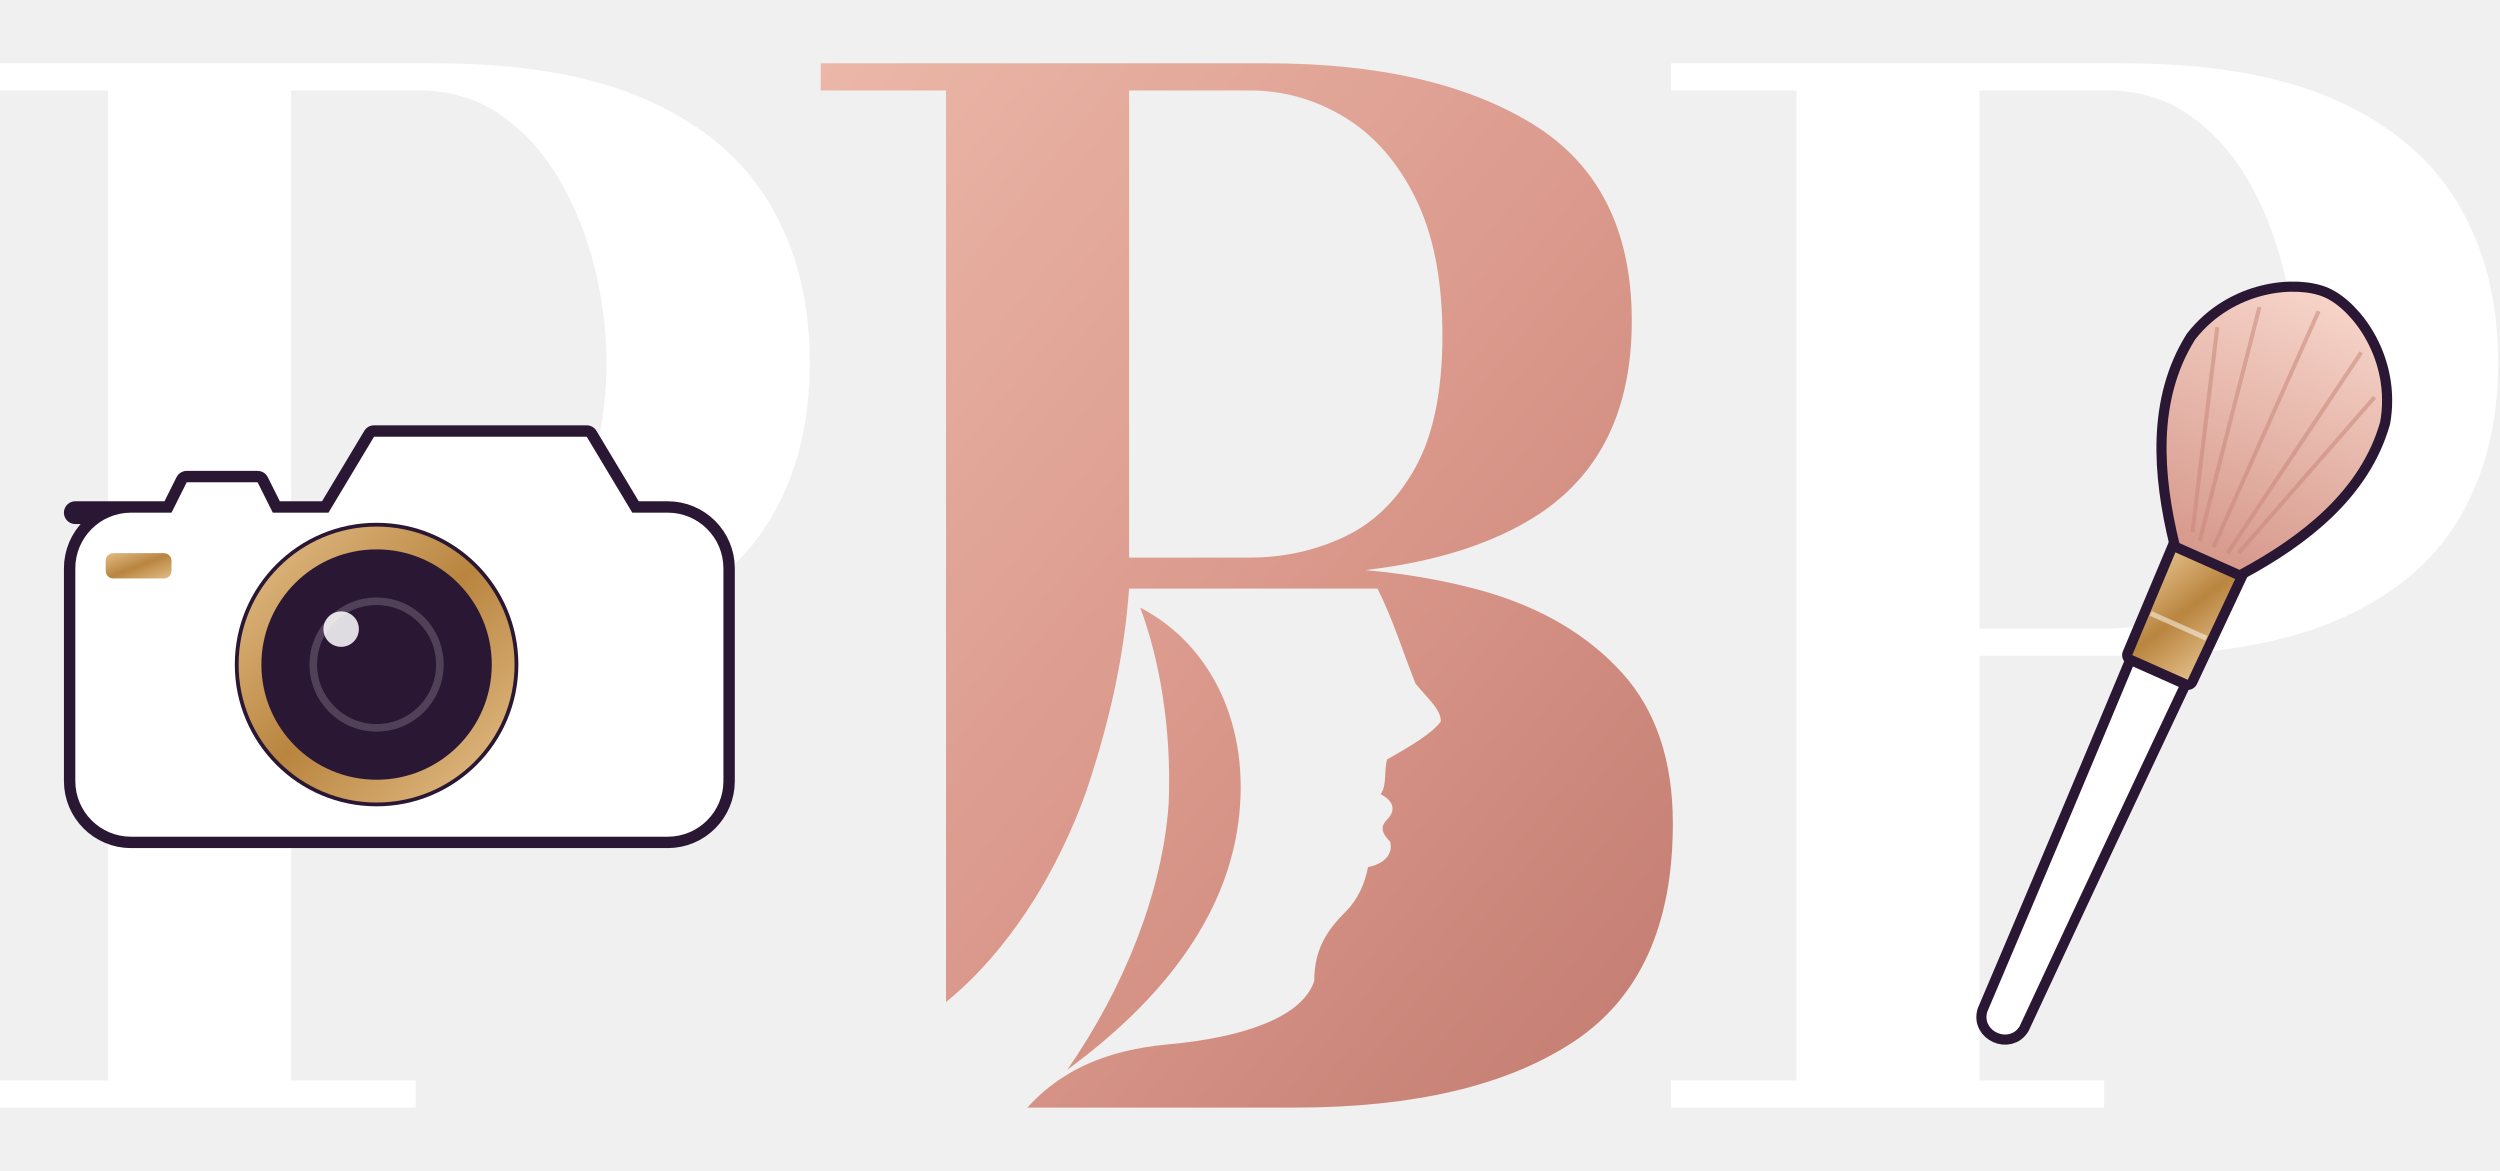
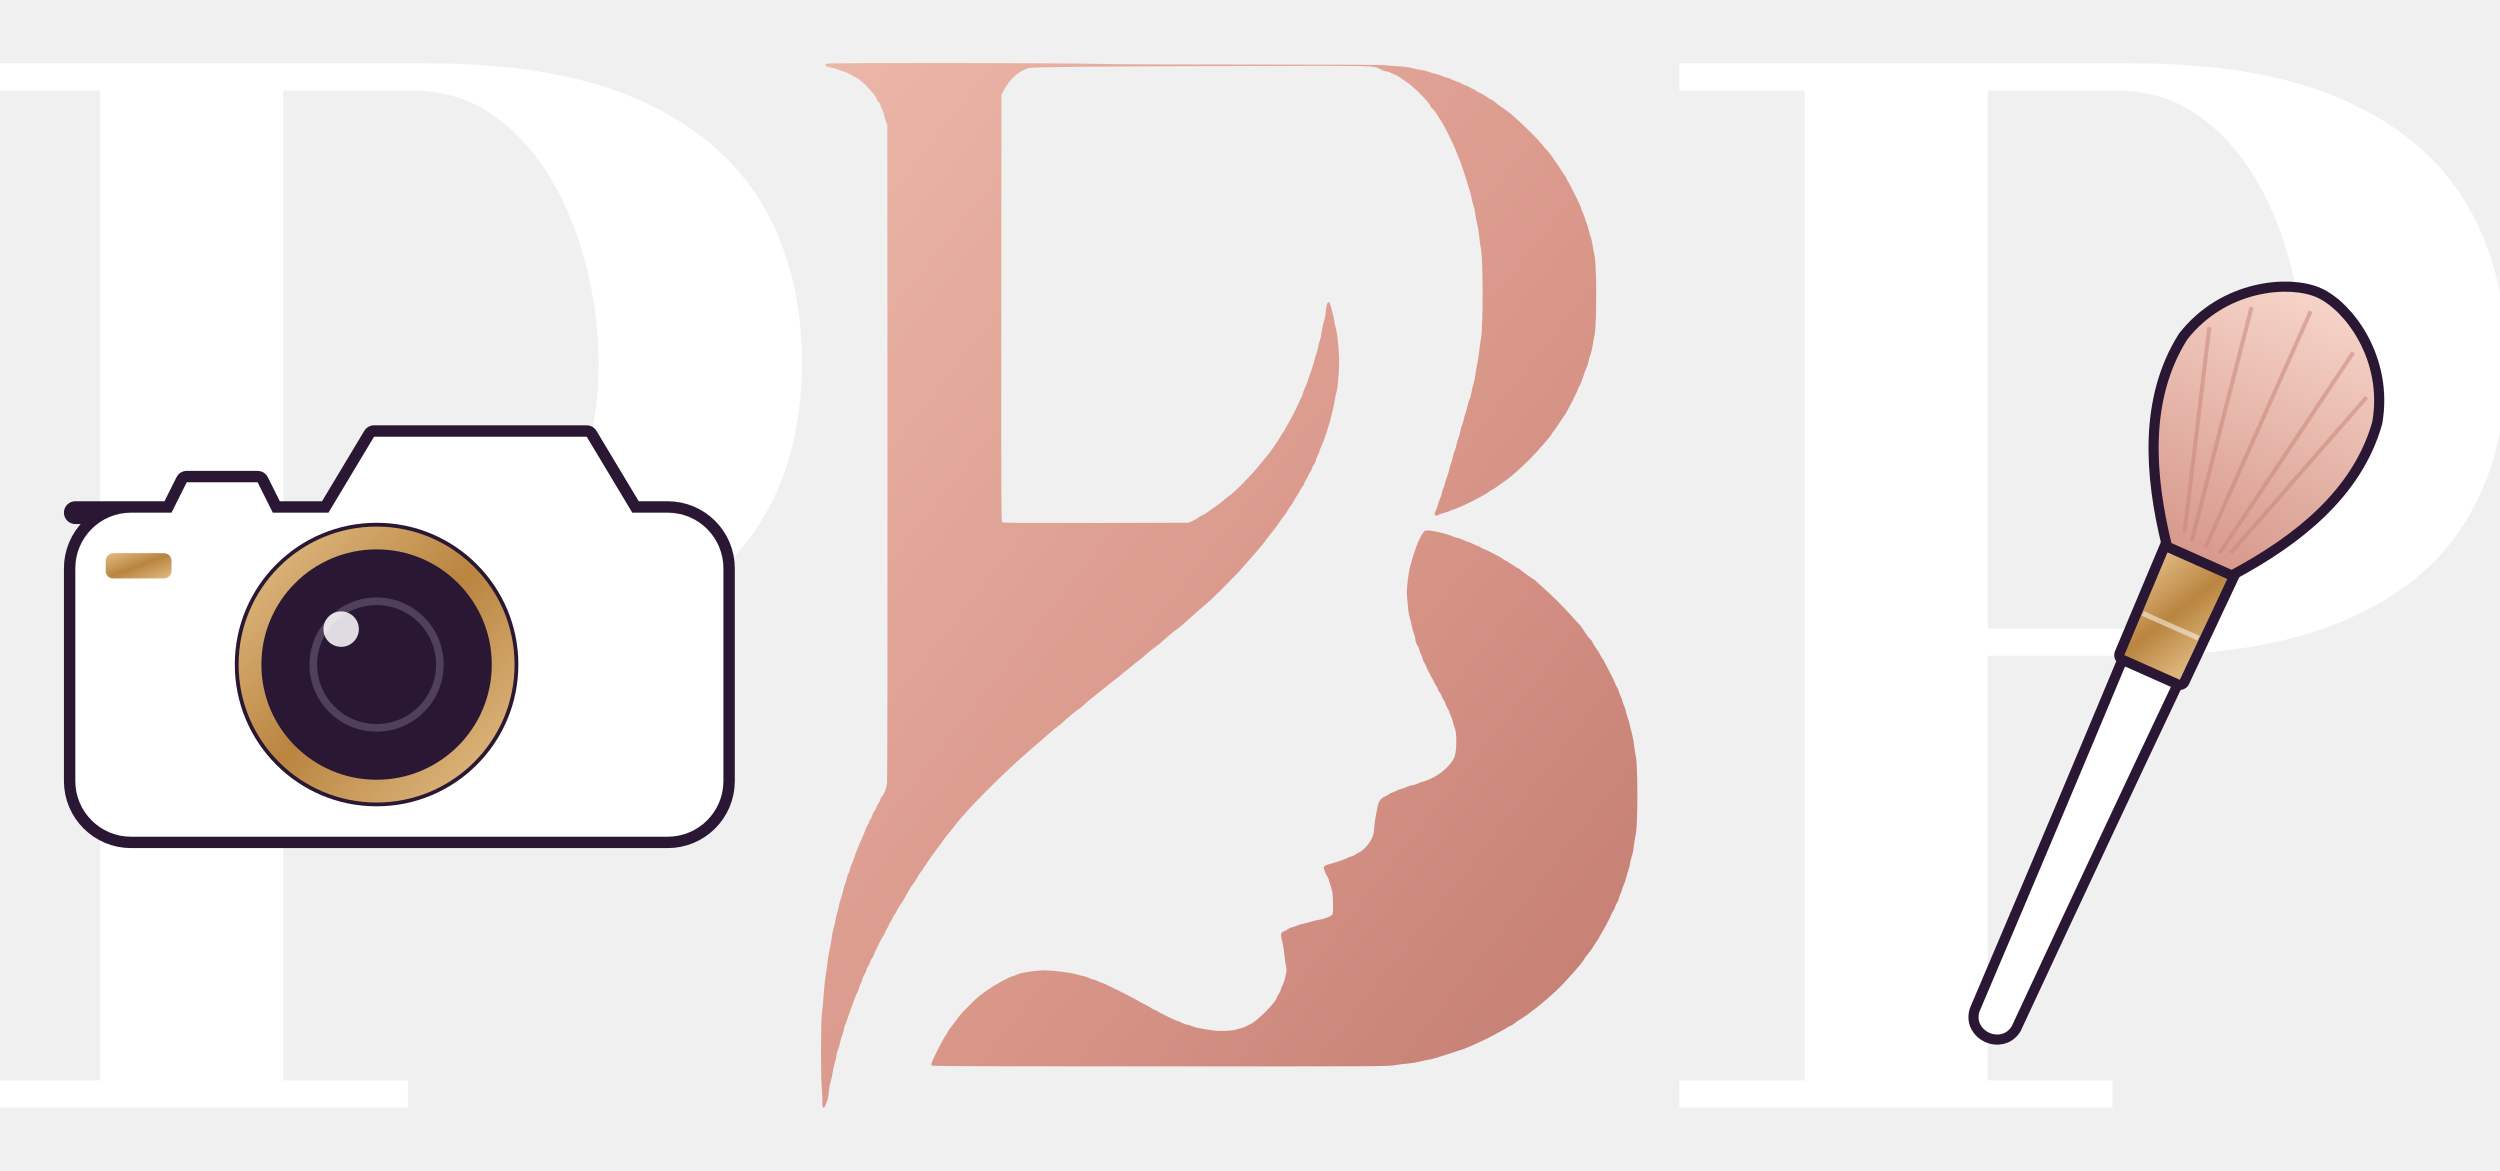
<svg xmlns="http://www.w3.org/2000/svg" viewBox="108 290 790 370" role="img" aria-label="Pics Beauty Pros">
  <defs>
    <linearGradient id="pbp-rose" x1="0" y1="0" x2="1" y2="1">
      <stop offset="0" stop-color="#EBB7A8" />
      <stop offset=".55" stop-color="#D9978A" />
      <stop offset="1" stop-color="#C27B70" />
    </linearGradient>
    <linearGradient id="pbp-gold" x1="0" y1="0" x2="1" y2="1">
      <stop offset="0" stop-color="#E2BC86" />
      <stop offset=".5" stop-color="#B9853F" />
      <stop offset="1" stop-color="#E2BC86" />
    </linearGradient>
    <linearGradient id="pbp-bristle" x1="0" y1="0" x2="0" y2="1">
      <stop offset="0" stop-color="#F6D3C8" />
      <stop offset="1" stop-color="#D79A8D" />
    </linearGradient>
  </defs>
-   <g transform="translate(91.1 0)">
+   <g transform="translate(88.6 0)">
    <path d="M11.44 310L154.44 310Q195.58 310 221.76 321.77Q247.94 333.54 260.37 354.77Q272.80 376 272.80 404.60L272.80 404.60Q272.80 433.20 260.37 453.99Q247.94 474.78 221.76 486Q195.58 497.22 154.44 497.22L154.44 497.22L108.90 497.22L108.90 631.42L148.28 631.42L148.28 640L11.44 640L11.44 631.42L51.04 631.42L51.04 318.58L11.44 318.58L11.44 310ZM108.90 318.58L108.90 488.64L149.16 488.64Q164.12 488.64 175.23 481.16Q186.34 473.68 193.71 461.36Q201.08 449.04 204.82 434.19Q208.56 419.34 208.56 404.60L208.56 404.60Q208.56 389.86 204.82 374.68Q201.08 359.50 193.71 346.85Q186.34 334.20 175.23 326.39Q164.12 318.58 149.16 318.58L149.16 318.58L108.90 318.58Z" fill="#FFFFFF" />
-     <mask id="pbp-bface" maskUnits="userSpaceOnUse" x="236.2" y="280" width="400" height="400">
-       <rect x="236.2" y="280" width="400" height="400" fill="#fff" />
-       <path d="M373.7 476 L452.2 476   C457.2 486 460.2 496 464.2 506 C468.2 511 472.2 514 472.2 518 C469.2 522 462.2 526 455.2 530 C454.2 534 455.2 538 453.2 541   C457.2 543 458.2 546 455.2 549 C453.2 551 453.2 553 456.2 556 C457.2 560 454.2 563 449.2 564 C448.2 569 446.2 574 442.2 578   C436.2 584 432.2 590 432.2 600 C428.2 612 408.2 618 386.2 620 C364.2 622 346.2 630 334.2 650 L266.2 650 L266.2 626   C306.2 626 342.2 590 360.2 540 C368.2 516 372.2 496 373.7 476 Z" fill="#000" />
-       <path d="M377.2 482 C400.2 494 412.2 520 408.2 550 C404.2 580 384.2 606 354.2 628 C372.2 602 384.2 572 386.2 544 C387.2 520 383.2 498 377.2 482 Z" fill="#fff" />
-     </mask>
-     <path d="M426.06 640L276.24 640L276.24 631.42L315.84 631.42L315.84 318.58L276.24 318.58L276.24 310L417.26 310Q470.06 310 501.30 329.25Q532.54 348.50 532.54 391.40L532.54 391.40Q532.54 433.20 503.06 452.56L503.06 452.56Q482.16 466.20 448.28 470.16L448.28 470.16Q468.52 471.92 486.34 476.98L486.34 476.98Q513.40 484.90 529.46 502.61Q545.52 520.32 545.52 550.24L545.52 550.24Q545.52 598.64 513.95 619.32Q482.38 640 426.06 640L426.06 640ZM373.70 318.58L373.70 466.20L411.76 466.20Q427.82 466.20 441.79 459.60Q455.76 453 464.23 437.60Q472.70 422.20 472.70 396.02Q472.70 369.84 464.23 352.68Q455.76 335.52 441.79 327.05Q427.82 318.58 411.76 318.58L411.76 318.58L373.70 318.58Z" fill="url(#pbp-rose)" mask="url(#pbp-bface)" />
-     <path d="M544.96 310L687.96 310Q729.10 310 755.28 321.77Q781.46 333.54 793.89 354.77Q806.32 376 806.32 404.60L806.32 404.60Q806.32 433.20 793.89 453.99Q781.46 474.78 755.28 486Q729.10 497.22 687.96 497.22L687.96 497.22L642.42 497.22L642.42 631.42L681.80 631.42L681.80 640L544.96 640L544.96 631.42L584.56 631.42L584.56 318.58L544.96 318.58L544.96 310ZM642.42 318.58L642.42 488.64L682.68 488.64Q697.64 488.64 708.75 481.16Q719.86 473.68 727.23 461.36Q734.60 449.04 738.34 434.19Q742.08 419.34 742.08 404.60L742.08 404.60Q742.08 389.86 738.34 374.68Q734.60 359.50 727.23 346.85Q719.86 334.20 708.75 326.39Q697.64 318.58 682.68 318.58L682.68 318.58L642.42 318.58Z" fill="#FFFFFF" />
+     <path d="M 46.7 36.5 C 39.9 38.7 42.8 41.3 54.7 43.6 C 59 44.4 63.3 45.7 64.5 46.4 C 65.6 47.1 68.8 48.2 71.5 48.8 C 74.3 49.4 79.7 51.7 83.5 53.9 C 87.3 56.1 92.3 58.9 94.5 60.1 C 103 64.7 124.2 87.3 125.5 93 C 125.8 94.5 127.2 96.7 128.5 97.9 C 129.9 99 131 100.8 131 101.9 C 131 102.9 132.3 106.1 133.9 109.1 C 135.4 112.1 137 116.6 137.4 119.1 C 137.8 121.6 139.1 126.1 140.3 129.1 L 142.5 134.5 142.8 657.8 C 142.9 961.4 142.6 1184.6 142.1 1189.3 C 141.1 1198.3 137.9 1206.9 133.7 1211.9 C 132.2 1213.7 131 1216 131 1217 C 131 1218 129.9 1220.1 128.6 1221.7 C 127.3 1223.3 125.7 1226.4 125.1 1228.6 C 124.5 1230.9 123.1 1233.5 122 1234.5 C 120.9 1235.5 119.5 1238.1 119 1240.2 C 118.4 1242.3 116.8 1245.7 115.5 1247.7 C 114.1 1249.7 113 1252.1 113 1253 C 113 1254 112 1255.9 110.9 1257.4 C 109.7 1258.9 108.2 1262 107.5 1264.3 C 106.8 1266.6 105.1 1271 103.7 1274 C 96.4 1290.2 91.2 1303.2 89.1 1310.5 C 88.1 1313.8 86.6 1317.6 85.7 1319 C 84.8 1320.4 83.6 1324 82.9 1327 C 82.3 1330 81 1333.9 79.9 1335.5 C 78.9 1337.2 77.8 1340.6 77.4 1343 C 77 1345.5 75.9 1349.4 74.8 1351.8 C 73.7 1354.2 72 1360.2 70.9 1365.2 C 69.8 1370.2 68.3 1375.5 67.5 1377 C 66.7 1378.5 65.6 1382.6 65 1386.2 C 64.5 1389.7 63.2 1395.1 62.1 1398.1 C 61.1 1401.1 59.7 1406.9 59.1 1411 C 58.4 1415.1 57.1 1421 56.1 1424 C 55 1427 54 1432.4 53.7 1436 C 53.4 1439.6 51.8 1448.6 50.2 1456 C 48.5 1463.4 46.9 1473.2 46.6 1477.8 C 46.2 1482.4 45.1 1490.5 44 1495.8 C 43 1501.1 41.4 1516.1 40.5 1529 C 39.6 1541.9 38.4 1555.4 37.8 1559 C 35.9 1570.9 35.6 1655.9 37.4 1678 C 38.2 1688.7 38.7 1699.3 38.4 1701.5 C 38.1 1703.7 38.3 1706.8 39 1708.4 C 40.4 1712.1 41.7 1710.9 44.7 1703 C 47.6 1695.4 47.8 1694.9 49 1683 C 49.6 1677.2 51 1669.8 52.1 1666.6 C 53.2 1663.4 54.5 1657.3 55 1653.1 C 55.5 1648.9 57.1 1642 58.5 1637.7 C 59.9 1633.4 61 1628.4 61 1626.4 C 61 1624.5 62.1 1620.3 63.5 1617.1 C 64.8 1613.9 66.3 1608.6 66.9 1605.3 C 67.4 1602 69 1596.6 70.4 1593.2 C 71.8 1589.8 73 1585.8 73 1584.3 C 73 1582.8 74 1579.5 75.2 1577 C 76.3 1574.5 78.1 1569.8 79 1566.5 C 80 1563.2 81.7 1558.2 82.8 1555.5 C 83.9 1552.8 85.5 1548.2 86.5 1545.5 C 91.3 1531.8 92.6 1528.3 94.2 1526 C 95.1 1524.6 96.4 1521.5 96.9 1519 C 97.5 1516.5 99.1 1512.3 100.5 1509.6 C 101.9 1506.9 103 1504 103 1503.1 C 103 1502.2 104.4 1499.2 106 1496.5 C 107.6 1493.8 109 1490.5 109 1489.4 C 109 1488.2 110 1486.1 111.1 1484.6 C 112.3 1483.1 113.9 1479.8 114.6 1477.2 C 115.4 1474.7 116.9 1471.7 117.9 1470.6 C 118.9 1469.4 120.1 1467.4 120.5 1466 C 121.7 1461.6 134.2 1436.6 136.7 1433.7 C 138 1432.1 139 1430.1 139 1429.2 C 139 1428.3 140.4 1425.5 142 1423.1 C 143.7 1420.7 145 1417.9 145 1416.9 C 145 1416 146.1 1413.9 147.4 1412.3 C 148.7 1410.8 150.1 1408.4 150.5 1407 C 150.9 1405.6 152.5 1402.7 154.1 1400.6 C 155.7 1398.4 157 1396.3 157 1395.9 C 157 1395 163.6 1384.1 165.3 1382.1 C 166.1 1381.2 168.1 1378.1 169.6 1375.2 C 171.2 1372.2 173.2 1368.6 174 1367.2 C 174.9 1365.7 176.9 1362.2 178.4 1359.5 C 180 1356.8 182.3 1353.4 183.6 1352 C 184.8 1350.6 186.8 1347.7 187.9 1345.5 C 191.7 1338.5 194.6 1334.1 196.8 1331.7 C 198 1330.4 199 1329.1 199 1328.7 C 199 1328.3 200.8 1325.4 203 1322.2 C 205.2 1319.1 210.6 1311.4 214.9 1305.1 C 219.3 1298.9 223.9 1292.6 225.2 1291.1 C 226.5 1289.7 229.3 1285.8 231.5 1282.5 C 233.7 1279.2 237.8 1273.8 240.6 1270.5 C 243.5 1267.2 249.2 1260 253.5 1254.5 C 271 1231.6 328 1174.4 367 1140.7 C 378.3 1131 392.9 1118.2 399.5 1112.4 C 406.1 1106.6 413.2 1100.8 415.2 1099.4 C 417.2 1098.1 421.3 1094.8 424.2 1092 C 430.6 1085.9 443.1 1075.6 449 1071.5 C 451.4 1069.8 454.5 1067.4 455.9 1066 C 459.5 1062.4 471.8 1052.2 477.4 1048 C 480 1046.1 487 1040.5 493 1035.5 C 499 1030.5 505.8 1025.2 508 1023.5 C 510.3 1021.9 517 1016.5 522.9 1011.5 C 528.9 1006.5 537.2 999.8 541.5 996.5 C 550.8 989.3 558.1 983.2 559.5 981.6 C 560.5 980.5 574 970 578.4 967 C 579.5 966.2 584 962.3 588.2 958.4 C 592.5 954.4 598.8 949.1 602.2 946.6 C 613.2 938.4 614.3 937.6 617.4 934.6 C 620.6 931.6 635.5 918.2 640 914.3 C 641.4 913.1 646.1 909.1 650.5 905.3 C 662.6 894.9 667.8 890 686.4 871.1 C 707.9 849.3 706.5 850.9 714 842 C 717.5 837.9 722.9 831.8 726 828.4 C 729 825 733.1 820.3 735 818 C 736.9 815.6 739.8 812.3 741.3 810.6 C 742.9 808.9 747.3 803.3 751.1 798.2 C 754.9 793 760 786.5 762.4 783.7 C 764.7 780.8 768.4 775.8 770.5 772.5 C 772.5 769.2 775.4 765.1 776.9 763.5 C 778.4 761.9 781.6 757.3 783.9 753.3 C 786.2 749.3 788.9 745.5 789.7 744.8 C 790.6 744.1 792.1 741.7 793.1 739.5 C 794.1 737.3 796.8 732.8 798.9 729.5 C 801.1 726.2 803.6 722 804.4 720.2 C 805.3 718.3 807.1 715.5 808.5 713.8 C 809.9 712.2 811 710 811 709 C 811 708 812 705.9 813.3 704.3 C 814.6 702.8 816.4 699.4 817.4 696.8 C 818.3 694.3 819.8 691.6 820.5 691 C 821.3 690.3 822.5 687.9 823.1 685.7 C 823.7 683.4 825.3 680.3 826.6 678.7 C 827.9 677.1 829 674.9 829 673.7 C 829 672.5 830.4 668.8 832 665.5 C 833.7 662.2 835 659 835 658.3 C 835 657.6 836.3 654.2 837.9 650.8 C 839.4 647.3 841.5 642.4 842.4 639.8 C 843.3 637.1 844.7 633.1 845.5 630.8 C 848.2 622.8 851.1 613.5 852.1 609.8 C 852.6 607.7 853.5 604.1 854.1 601.8 C 857.9 586.7 859.1 581.6 860 574.6 C 860.7 570.3 861.8 565 862.6 562.8 C 864.1 558.4 865.8 541.3 866.7 521.5 C 867.4 503.7 864.7 472.5 861.5 460.8 C 860.1 456 859 451 859 449.6 C 859 446.9 853.6 424.8 852 421.2 C 849.5 415.4 846.6 420.4 845.5 432.5 C 844.8 440.9 843.4 447.6 841 455 C 840.1 458 838.9 463.9 838.5 468 C 838.2 472.1 837 477.5 836 480 C 835 482.5 833.6 487.5 833 491.2 C 832.4 494.9 831.1 499.9 830.1 502.3 C 829.1 504.7 827.9 508.5 827.5 510.9 C 826.9 514.6 822.8 527.1 815.4 548 C 814.1 551.6 812.2 556.3 811 558.5 C 809.9 560.6 809 563.3 809 564.3 C 809 565.4 807.9 568.3 806.6 570.9 C 805.2 573.4 802.5 579.1 800.6 583.5 C 798.6 587.9 796.2 592.9 795.4 594.5 C 794.5 596.1 791.5 601.8 788.8 607 C 786 612.2 782.9 617.7 781.9 619.2 C 780.8 620.6 780 622.3 780 622.8 C 780 623.4 778.9 625.1 777.6 626.7 C 776.3 628.2 774.3 631.3 773.2 633.5 C 772.1 635.7 769.6 639.6 767.8 642.2 C 766 644.8 762.3 650.2 759.6 654.2 C 756.9 658.2 752.1 664.4 749 668 C 745.9 671.6 741.8 676.5 739.9 679 C 728.4 694.1 696.4 726.5 689.2 730.4 C 688.3 730.9 684.6 733.9 681 737 C 677.4 740.1 672 744.3 669 746.3 C 666 748.3 662.3 750.8 660.8 752 C 655.1 756.4 647.7 761 646.5 761 C 645.7 761 643.7 762.2 641.9 763.7 C 640.1 765.2 635.7 767.8 632.1 769.5 L 625.5 772.5 476.8 772.8 C 341.9 773 328 772.9 326.6 771.4 C 325.1 770 325 739.6 325.2 428.2 L 325.5 86.5 329.4 79.1 C 338.4 61.7 352.4 49 368.5 43.7 C 373.6 42 474.9 41 697.9 40.4 C 935.7 39.7 920.9 39.4 933.7 46.1 C 936.7 47.7 940.7 49 942.5 49 C 944.3 49 948.2 50.4 951.3 52 C 954.4 53.6 957.6 55 958.3 55 C 959 55 962.4 57.1 965.9 59.8 C 969.4 62.4 973.7 65.4 975.4 66.4 C 985.7 72.8 1013 100.4 1013 104.5 C 1013 105.2 1014 106.7 1015.2 107.7 C 1018.3 110.2 1023.3 116.7 1025.5 121 C 1026.5 122.9 1028.3 125.9 1029.6 127.5 C 1030.9 129.2 1033.7 134.1 1036 138.5 C 1038.3 142.9 1040.7 147.6 1041.5 149 C 1042.2 150.4 1044.2 154.4 1045.8 158 C 1047.4 161.6 1050.1 167.4 1051.8 171 C 1053.5 174.6 1055.2 178.8 1055.6 180.5 C 1056 182.2 1057.3 185.5 1058.6 188 C 1060.8 192.3 1063.2 198.9 1067.1 211.5 C 1068.1 214.8 1069.8 220.2 1070.9 223.5 C 1075.5 237.2 1077.9 245.9 1079 252 C 1079.7 255.6 1081.1 261 1082.1 264 C 1083.2 267 1084.5 273.1 1085 277.5 C 1085.5 282 1086.9 289.2 1088 293.5 C 1089.2 297.9 1090.5 306.2 1091.1 312 C 1091.6 317.8 1093.1 328.1 1094.3 335 C 1097.6 353.9 1097.6 456.5 1094.3 476 C 1093.1 482.9 1091.6 493.7 1091 500 C 1090.4 506.3 1089 514.9 1087.9 519.2 C 1086.9 523.4 1085.6 530.8 1085.1 535.7 C 1084.5 540.5 1083.2 547.1 1082.1 550.2 C 1081 553.3 1079.6 559.4 1078.9 563.7 C 1078.2 568 1076.9 572.9 1075.9 574.5 C 1075 576.1 1073.7 580 1073.1 583.1 C 1072.6 586.2 1071.2 591.4 1070 594.6 C 1068.9 597.8 1067.3 603.5 1066.5 607.2 C 1065.8 610.9 1064.5 614.9 1063.7 616.2 C 1062.9 617.5 1061.6 621.9 1061 626 C 1060.3 630.1 1058.9 635.1 1058 637.1 C 1057 639 1055.6 643.5 1055 647 C 1054.4 650.5 1053 655 1052 657.1 C 1050.9 659.1 1049.7 663.4 1049.1 666.6 C 1048.6 669.9 1047.3 674.6 1046.1 677.2 C 1045 679.8 1043.6 684.7 1043 688.2 C 1042.3 691.6 1041.1 696 1040.1 697.9 C 1039.1 699.9 1037.8 704.2 1037 707.5 C 1036.3 710.8 1034.9 715.1 1033.9 717.2 C 1032.9 719.2 1031.8 722.8 1031.4 725.2 C 1031 727.5 1029.7 731.6 1028.4 734.2 C 1027.1 736.8 1025.5 741.3 1024.9 744.2 C 1024.3 747.1 1022.9 751 1021.9 752.8 C 1019 757.8 1019.3 761 1022.7 761 C 1024.1 761 1026.1 760.3 1027 759.5 C 1027.9 758.7 1031 757.6 1033.8 757 C 1036.6 756.5 1041.1 755 1043.7 753.7 C 1046.3 752.4 1049.9 751 1051.6 750.7 C 1055.2 750 1080.8 738.1 1089.5 733.1 C 1092.8 731.2 1097.3 728.8 1099.5 727.6 C 1101.7 726.5 1105 724.4 1106.8 722.8 C 1108.6 721.3 1110.6 720 1111.4 720 C 1112.1 720 1117.6 716.4 1123.6 711.9 C 1129.6 707.5 1135.4 703.4 1136.5 702.8 C 1139.9 701 1160.9 682.1 1172.3 670.7 C 1183.2 659.8 1207 632.6 1207 631.2 C 1207 630.7 1209.6 626.9 1212.8 622.7 C 1215.9 618.5 1219.8 612.8 1221.5 609.9 C 1223.2 607.1 1225.7 603.4 1227.1 601.6 C 1228.6 599.9 1230.5 596.9 1231.4 595 C 1232.2 593.1 1234.8 588.4 1237 584.5 C 1239.2 580.6 1241.3 576.6 1241.7 575.5 C 1242.1 574.4 1243.9 570.7 1245.7 567.2 C 1247.5 563.8 1249 560.4 1249 559.7 C 1249 559.1 1250 556.9 1251.2 555 C 1253.4 551.6 1255.9 545.3 1260.4 531.5 C 1261.7 527.6 1263.4 523.1 1264.3 521.5 C 1265.1 519.8 1266.3 515.6 1267 512.3 C 1267.6 508.9 1269 504.1 1270.1 501.6 C 1271.1 499.1 1272.5 493.4 1273.1 488.8 C 1273.6 484.2 1275.1 476.2 1276.3 471 C 1279.8 456.1 1279.7 358.3 1276.2 344.3 C 1275 339.2 1273.5 331.4 1272.9 327 C 1272.4 322.6 1271.1 317 1270 314.6 C 1269 312.1 1267.7 307.7 1267.1 304.6 C 1266.6 301.6 1265.4 297.4 1264.5 295.3 C 1263.5 293.2 1262 288.5 1260.9 284.8 C 1259.9 281.1 1258.1 276.6 1257 274.8 C 1255.9 273 1255 270.6 1255 269.6 C 1255 268.5 1253.4 264.2 1251.4 260.1 C 1244 244.5 1234.6 226.4 1232.9 224.1 C 1231.8 222.8 1231 221.2 1231 220.4 C 1231 219.7 1230 217.9 1228.7 216.3 C 1227.5 214.8 1224.7 210.6 1222.5 207 C 1220.4 203.4 1217.6 199.2 1216.3 197.5 C 1214.9 195.8 1212 191.5 1209.6 187.9 C 1207.3 184.2 1203.3 179.1 1200.8 176.4 C 1198.2 173.7 1193.9 168.8 1191.3 165.5 C 1181 152.6 1146.7 119.8 1135.3 112 C 1123.7 104 1120 101.2 1116.7 98.4 C 1114.7 96.5 1112.5 95 1111.9 95 C 1111.3 95 1108.7 93.6 1106.2 91.8 C 1103.6 90.1 1100.3 87.9 1098.9 86.9 C 1097.4 85.9 1094.5 84.4 1092.4 83.5 C 1090.3 82.6 1087.6 81.1 1086.5 80.1 C 1085.4 79.1 1082.8 77.7 1080.8 77.1 C 1078.8 76.4 1076.6 75.2 1076 74.5 C 1075.3 73.7 1073 72.5 1070.7 71.9 C 1068.5 71.3 1065.1 69.8 1063.1 68.5 C 1061.1 67.2 1058 65.9 1056.2 65.5 C 1054.3 65.1 1050.3 63.5 1047.3 61.9 C 1044.3 60.3 1040.8 59 1039.6 59 C 1038.5 59 1035.1 57.9 1032.1 56.5 C 1029.2 55.1 1023.7 53.3 1020 52.6 C 1016.2 51.8 1011.8 50.4 1010.1 49.5 C 1008.4 48.7 1003.5 47.5 999.2 47 C 995 46.4 988.3 45.1 984.5 43.9 C 980.2 42.7 972.2 41.5 963.5 41 C 955.8 40.4 943.6 39.6 936.5 39 C 928.6 38.4 843.5 38 718 38 C 593 38 498.3 37.6 476.5 36.9 C 429.1 35.5 50.9 35.1 46.7 36.5 M 1000.7 789.6 C 994.7 798.1 987.6 816.5 981 840.7 C 977.7 852.7 974.4 881 975.4 888.5 C 975.7 890.7 976.4 898.4 977 905.5 C 977.5 913.3 978.7 920.7 979.8 924 C 980.9 927.1 982.3 932.9 983 937 C 983.7 941.1 985.3 947.1 986.6 950.2 C 987.9 953.4 989 957.6 989 959.7 C 989 962.1 990.1 965.4 992 968.5 C 993.6 971.2 995 974.4 995 975.5 C 995 976.6 996.3 980.2 998 983.5 C 999.6 986.8 1001 990.4 1001 991.5 C 1001 992.6 1002.1 995.2 1003.4 997.1 C 1004.8 999.1 1006.2 1002 1006.6 1003.6 C 1006.9 1005.2 1008.5 1008.6 1010.1 1011.1 C 1011.7 1013.6 1013 1016.1 1013 1016.7 C 1013 1017.3 1014.2 1019.5 1015.6 1021.6 C 1017.1 1023.7 1018.7 1026.8 1019.3 1028.5 C 1019.9 1030.2 1021.4 1032.9 1022.7 1034.6 C 1024 1036.3 1025 1038.4 1025 1039.3 C 1025 1040.1 1026.1 1042.2 1027.5 1043.9 C 1028.9 1045.5 1030.8 1048.9 1031.6 1051.4 C 1032.5 1053.9 1033.8 1056.4 1034.6 1057.1 C 1035.3 1057.7 1036.5 1060.1 1037.1 1062.3 C 1037.7 1064.5 1039.3 1068 1040.6 1069.9 C 1041.9 1071.9 1043 1074.2 1043 1075.1 C 1043 1076 1044.2 1078.9 1045.6 1081.5 C 1047 1084.2 1048.6 1088.7 1049.1 1091.7 C 1049.7 1094.6 1051 1099.1 1052.2 1101.7 C 1055.8 1109.8 1055.4 1139 1051.5 1148.4 C 1046.8 1159.7 1032 1173.8 1016.9 1181.2 C 1010.6 1184.3 1003.7 1187.1 1001.6 1187.5 C 999.4 1187.8 995.6 1189.2 993.1 1190.4 C 990.5 1191.7 986.4 1193 983.7 1193.3 C 981.1 1193.7 977.2 1194.9 975 1196 C 972.8 1197.1 968.7 1198.6 965.7 1199.4 C 962.8 1200.2 958.8 1201.7 957 1202.9 C 955.1 1204 952.8 1205 951.9 1205 C 951 1205 948.5 1206.3 946.3 1207.9 C 944.1 1209.5 941.3 1211.1 939.9 1211.5 C 935.1 1213 930.1 1219.3 929 1225.1 C 928.4 1228.1 927.1 1234.5 926 1239.5 C 924.9 1244.5 923.6 1253.9 923.1 1260.5 C 922.3 1271.4 921.8 1273.2 918.5 1279.8 C 914.3 1288.2 905 1298.3 899.2 1300.7 C 897.2 1301.5 894.3 1303.2 892.8 1304.5 C 891.4 1305.7 888.4 1307.1 886.3 1307.5 C 884.2 1307.8 881.8 1308.8 881 1309.5 C 879.4 1310.9 859 1317.9 850.5 1319.9 C 844.9 1321.3 842 1323.4 842 1326.1 C 842 1328 847.1 1339.2 848.9 1341.4 C 849.4 1342 850.7 1345.9 851.9 1350 C 853 1354.1 854.6 1360 855.5 1363 C 857 1368.5 857.7 1394.9 856.4 1399.7 C 855.6 1402.7 844.4 1407.5 834.5 1409 C 830.1 1409.7 824.9 1410.9 823 1411.7 C 821.1 1412.5 816 1413.8 811.8 1414.6 C 807.5 1415.4 801.7 1417.2 798.8 1418.5 C 795.9 1419.9 792.5 1421 791.4 1421 C 790.2 1421 787.5 1422.2 785.4 1423.6 C 783.3 1425.1 780 1426.8 778.1 1427.5 C 773.7 1429 772.7 1432.3 774.5 1439.3 C 776.8 1448.2 778.8 1460.2 779.4 1468 C 779.7 1472.1 780.7 1478.8 781.5 1482.7 C 782.7 1488.4 782.8 1490.9 781.9 1494.2 C 781.3 1496.6 780.4 1500.8 779.8 1503.5 C 779.2 1506.2 777.5 1511.2 775.9 1514.4 C 774.3 1517.6 773 1521 773 1521.9 C 773 1522.8 771.6 1525.5 770 1527.9 C 768.3 1530.3 767 1532.7 767 1533.2 C 767 1538.4 744 1563 729.3 1573.5 C 725.4 1576.3 711.1 1583 709 1583 C 708 1583 704.4 1583.9 700.9 1585.1 C 693.7 1587.4 672.5 1587.9 662 1586 C 659 1585.5 652 1584.4 646.5 1583.5 C 641 1582.7 634 1580.9 630.9 1579.5 C 627.8 1578.1 624.1 1577 622.6 1577 C 621.2 1577 617.4 1575.7 614.3 1574 C 611.2 1572.3 608.1 1571 607.4 1571 C 605.6 1571 577.3 1557.4 576.6 1556.1 C 576.2 1555.6 574.3 1554.6 572.2 1553.9 C 570.2 1553.2 567.1 1551.7 565.5 1550.5 C 563.9 1549.2 560.5 1547.3 558 1546.1 C 555.5 1544.9 551.5 1542.7 549 1541.4 C 535.5 1533.8 531.8 1531.9 518.3 1525.1 C 495.7 1513.9 487.5 1510 486.2 1510 C 485.6 1510 483 1508.9 480.4 1507.5 C 477.8 1506.1 474.8 1505 473.8 1505 C 472.7 1505 468.8 1503.7 465 1502 C 461.2 1500.3 457.1 1499 455.8 1499 C 454.6 1499 449.9 1497.8 445.5 1496.4 C 436.6 1493.6 408.3 1490.1 394 1490 C 381.4 1490 356.5 1493.7 351 1496.5 C 348.5 1497.7 345.4 1499 344 1499.3 C 337.1 1501 314.1 1513.6 302.9 1521.7 C 300.5 1523.5 295.8 1526.9 292.5 1529.2 C 284.7 1534.7 261.8 1557.8 256 1565.9 C 253.5 1569.4 249.9 1574.2 248 1576.6 C 241.6 1584.6 240 1586.8 240 1587.8 C 240 1588.3 238.7 1590.5 237.2 1592.6 C 235.6 1594.7 233.5 1598.1 232.5 1600 C 231.5 1601.9 229.2 1606.2 227.4 1609.5 C 221.3 1620.6 213 1638.4 213 1640.5 C 213 1641.3 213.9 1642.4 214.9 1643 C 216.2 1643.6 334.6 1644 580.7 1644 C 938.9 1644 944.7 1644 956.4 1642 C 962.9 1640.9 972.4 1639.8 977.4 1639.4 C 982.4 1639 991.6 1637.5 997.8 1635.9 C 1004 1634.3 1010.2 1633 1011.5 1633 C 1013.7 1633 1026.5 1629.3 1038 1625.4 C 1040.5 1624.5 1046.5 1622.6 1051.5 1621 C 1065.1 1616.7 1072 1614.2 1077.5 1611.6 C 1080.2 1610.3 1085 1608.1 1088 1606.8 C 1101.9 1600.4 1112.1 1595.4 1118.5 1591.7 C 1122.3 1589.5 1127.3 1586.8 1129.5 1585.7 C 1131.7 1584.7 1134.9 1582.7 1136.7 1581.4 C 1138.4 1580.1 1140.6 1579 1141.4 1579 C 1142.2 1579 1144.4 1577.7 1146.2 1576.2 C 1149.5 1573.4 1156.1 1568.9 1161.2 1566 C 1164.5 1564.1 1181.2 1551.7 1188.5 1545.6 C 1208.8 1528.8 1219.6 1518.7 1232 1505 C 1252.7 1482.1 1257.1 1476.8 1260.6 1470.5 C 1261.5 1468.8 1264.4 1465 1267 1462 C 1269.6 1459 1272.7 1454.7 1273.8 1452.5 C 1275 1450.3 1277.3 1446.7 1279 1444.5 C 1280.6 1442.3 1283.1 1438.2 1284.5 1435.5 C 1285.9 1432.8 1288.8 1427.6 1291 1424 C 1295.2 1417 1303 1401.8 1303 1400.5 C 1303 1400 1304.3 1397.6 1305.9 1395.1 C 1307.5 1392.6 1309.1 1389.2 1309.4 1387.6 C 1309.8 1386 1311.2 1383.1 1312.6 1381.1 C 1313.9 1379.2 1315 1376.5 1315 1375.2 C 1315 1374 1316.1 1370.8 1317.4 1368.2 C 1318.7 1365.6 1320.1 1361.9 1320.5 1360 C 1320.9 1358.1 1322.1 1354.8 1323.1 1352.8 C 1324.2 1350.7 1325.9 1345.6 1326.9 1341.3 C 1328 1337 1329.8 1331 1330.9 1328 C 1332 1325 1332.9 1321 1333 1319.2 C 1333 1317.4 1334.1 1312.7 1335.5 1308.7 C 1336.9 1304.8 1338.5 1297.2 1339 1292 C 1339.6 1286.8 1341 1277.8 1342.3 1272 C 1345.7 1256 1345.7 1162.1 1342.3 1146.5 C 1341.1 1141 1339.8 1132.9 1339.5 1128.5 C 1339.1 1124.1 1337.8 1116.7 1336.5 1112 C 1335.2 1107.3 1333.6 1100.8 1333 1097.6 C 1332.3 1094.3 1330.8 1088.9 1329.5 1085.6 C 1328.3 1082.2 1326.9 1077.5 1326.5 1075.1 C 1326.1 1072.7 1324.7 1068.4 1323.4 1065.6 C 1322.1 1062.8 1321 1059.6 1321 1058.5 C 1321 1057.4 1319.7 1053.8 1318 1050.5 C 1316.4 1047.2 1315 1043.6 1315 1042.5 C 1315 1041.4 1313.9 1038.8 1312.6 1036.9 C 1311.2 1034.9 1309.8 1032.1 1309.4 1030.6 C 1309.1 1029.2 1306.6 1023.9 1304 1018.8 C 1301.4 1013.7 1297 1005.1 1294.2 999.7 C 1291.5 994.3 1288.5 989.1 1287.7 988.2 C 1286.9 987.3 1285.5 984.9 1284.6 983 C 1283.7 981.1 1281.1 977 1278.9 974 C 1276.7 971 1274 966.6 1273 964.2 C 1271.9 961.9 1270.7 960 1270.1 960 C 1269.1 960 1263.2 952 1257 942.3 C 1254.8 938.9 1252.4 935.7 1251.7 935.3 C 1251 934.9 1245.4 928.9 1239.4 922 C 1227 907.9 1204.7 885.9 1192 875 C 1187.3 871 1183.1 867.1 1182.7 866.4 C 1182.3 865.6 1180.2 864.1 1178.2 863 C 1176.2 861.9 1172.5 859.4 1170 857.5 C 1167.5 855.6 1163.9 852.9 1162 851.6 C 1160.1 850.3 1157.9 848.5 1157.1 847.6 C 1156.4 846.7 1155.3 846 1154.7 846 C 1154.1 846 1149.8 843.4 1145.1 840.2 C 1140.4 837 1135.1 833.8 1133.3 833.1 C 1131.5 832.4 1129.5 831.1 1128.9 830.4 C 1128.2 829.6 1125.6 827.9 1123.1 826.6 C 1120.6 825.4 1114.5 822.2 1109.7 819.7 C 1104.8 817.1 1100.3 815 1099.6 815 C 1098.9 815 1096.6 813.9 1094.6 812.5 C 1092.6 811.1 1089.7 809.7 1088.2 809.4 C 1086.7 809 1083.1 807.4 1080.1 805.9 C 1077.1 804.3 1074 803 1073.1 803 C 1072.2 803 1068.8 801.6 1065.5 800 C 1062.2 798.3 1058.4 797 1057 797 C 1055.6 797 1052.2 795.9 1049.4 794.6 C 1040.3 790.4 1018.3 785.1 1009.7 785 C 1004 785 1003.9 785 1000.7 789.6" transform="translate(271.7 302.9) scale(0.19713)" fill="url(#pbp-rose)" fill-rule="evenodd" />
+     <path d="M550.09 310L693.09 310Q734.23 310 760.41 321.77Q786.59 333.54 799.02 354.77Q811.45 376 811.45 404.60L811.45 404.60Q811.45 433.20 799.02 453.99Q786.59 474.78 760.41 486Q734.23 497.22 693.09 497.22L693.09 497.22L647.55 497.22L647.55 631.42L686.93 631.42L686.93 640L550.09 640L550.09 631.42L589.69 631.42L589.69 318.58L550.09 318.58L550.09 310ZM647.55 318.58L647.55 488.64L687.81 488.64Q702.77 488.64 713.88 481.16Q724.99 473.68 732.36 461.36Q739.73 449.04 743.47 434.19Q747.21 419.34 747.21 404.60L747.21 404.60Q747.21 389.86 743.47 374.68Q739.73 359.50 732.36 346.85Q724.99 334.20 713.88 326.39Q702.77 318.58 687.81 318.58L687.81 318.58L647.55 318.58Z" fill="#FFFFFF" />
  </g>
  <g transform="translate(227 500) scale(.8) translate(-227 -500)">
    <g stroke="#2A1734" stroke-width="9" paint-order="stroke" stroke-linejoin="round">
      <path fill="#FFFFFF" d="M108 440 h38 l6 -12 h28 l6 12 h22 l18 -30 h84 l18 30 h14 a22 22 0 0 1 22 22 v84 a22 22 0 0 1 -22 22 h-212 a22 22 0 0 1 -22 -22 v-84 a22 22 0 0 1 22 -22 z" />
    </g>
    <circle cx="227" cy="500" r="56" fill="#2A1734" />
    <circle cx="227" cy="500" r="50" fill="none" stroke="url(#pbp-gold)" stroke-width="9" />
    <circle cx="227" cy="500" r="38" fill="#2A1734" />
    <circle cx="227" cy="500" r="25" fill="none" stroke="#fff" stroke-opacity=".18" stroke-width="3" />
    <circle cx="213" cy="486" r="7" fill="#fff" fill-opacity=".85" />
    <rect x="120" y="456" width="26" height="10" rx="3" fill="url(#pbp-gold)" />
  </g>
-   <g transform="translate(741.1 612) rotate(24) scale(.8)">
+   <g transform="translate(738.6 612) rotate(24) scale(.8)">
    <g stroke="#2A1734" stroke-width="8" paint-order="stroke" stroke-linejoin="round">
      <path fill="#FFFFFF" d="M-7 0 C-8 -60 -9 -110 -10 -152 L10 -152 C9 -110 8 -60 7 0 C6 8 -6 8 -7 0 Z" />
      <path fill="url(#pbp-gold)" d="M-12 -152 L12 -152 L13 -200 L-13 -200 Z" />
      <path fill="url(#pbp-bristle)" d="M-13 -200 C-30 -222 -44 -248 -40 -276 C-34 -300 -12 -312 0 -312 C12 -312 34 -300 40 -276 C44 -248 30 -222 13 -200 Z" />
    </g>
    <g stroke="#C9877B" stroke-opacity=".55" stroke-width="1.6" fill="none">
      <path d="M0 -204 L0 -306" />
      <path d="M-6 -204 L-22 -298" />
      <path d="M6 -204 L22 -298" />
      <path d="M-10 -206 L-34 -284" />
      <path d="M10 -206 L34 -284" />
    </g>
    <path d="M-12 -170 h24" stroke="#fff" stroke-opacity=".5" stroke-width="2" />
  </g>
</svg>
